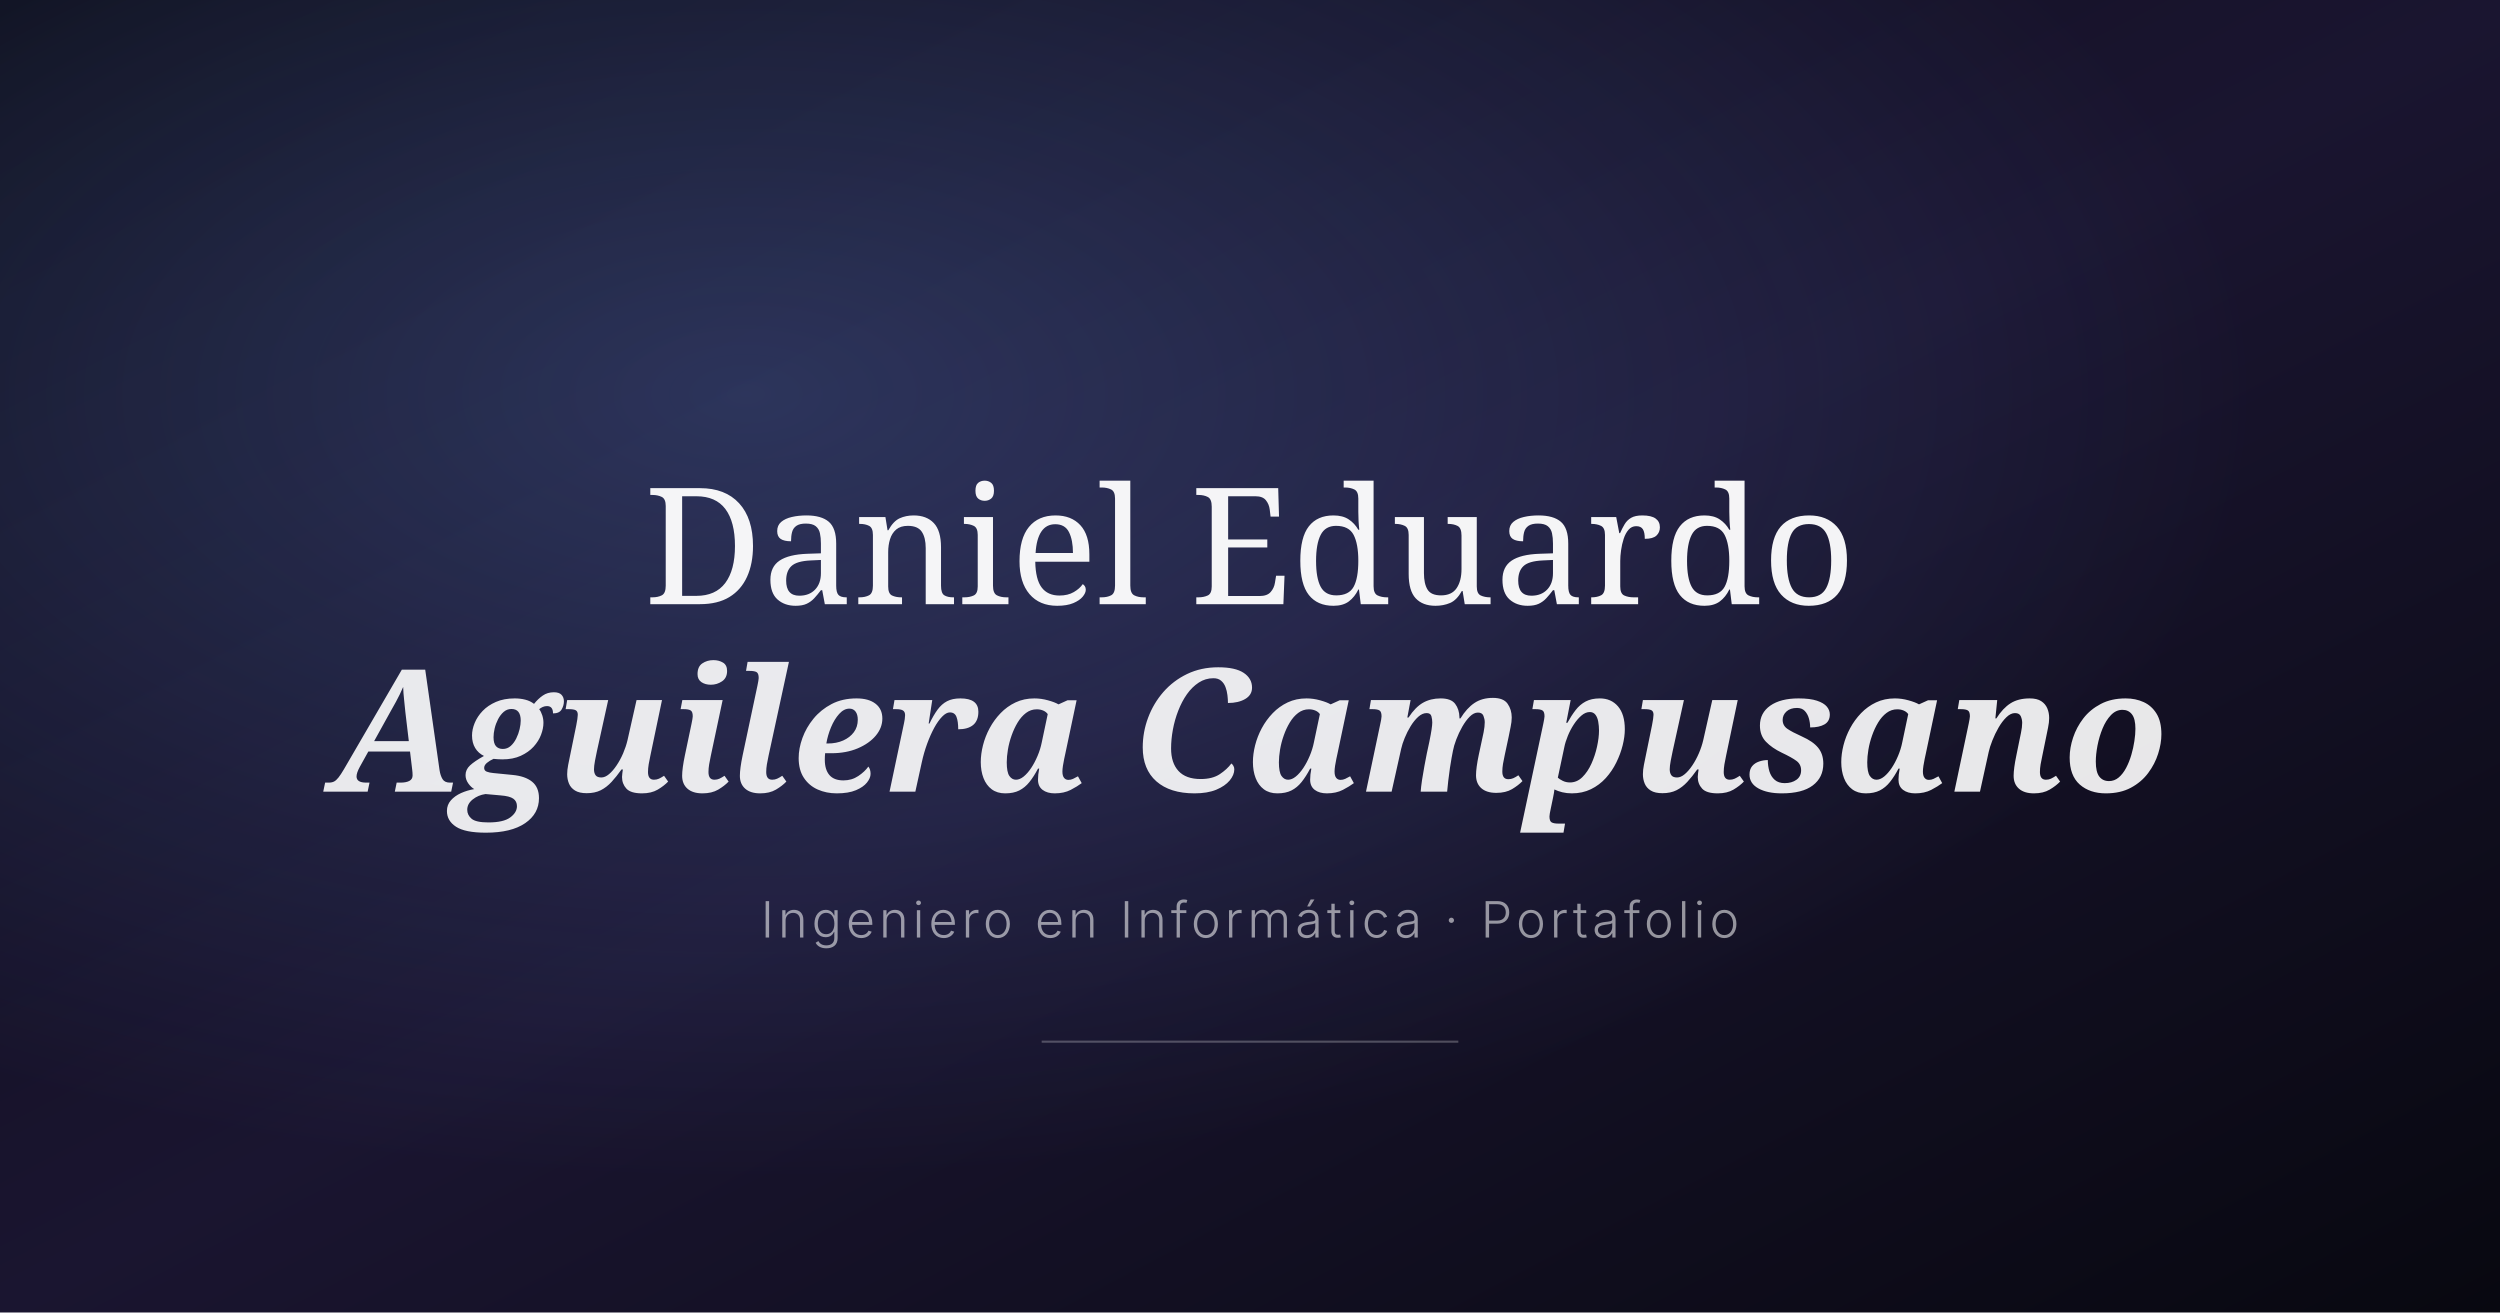
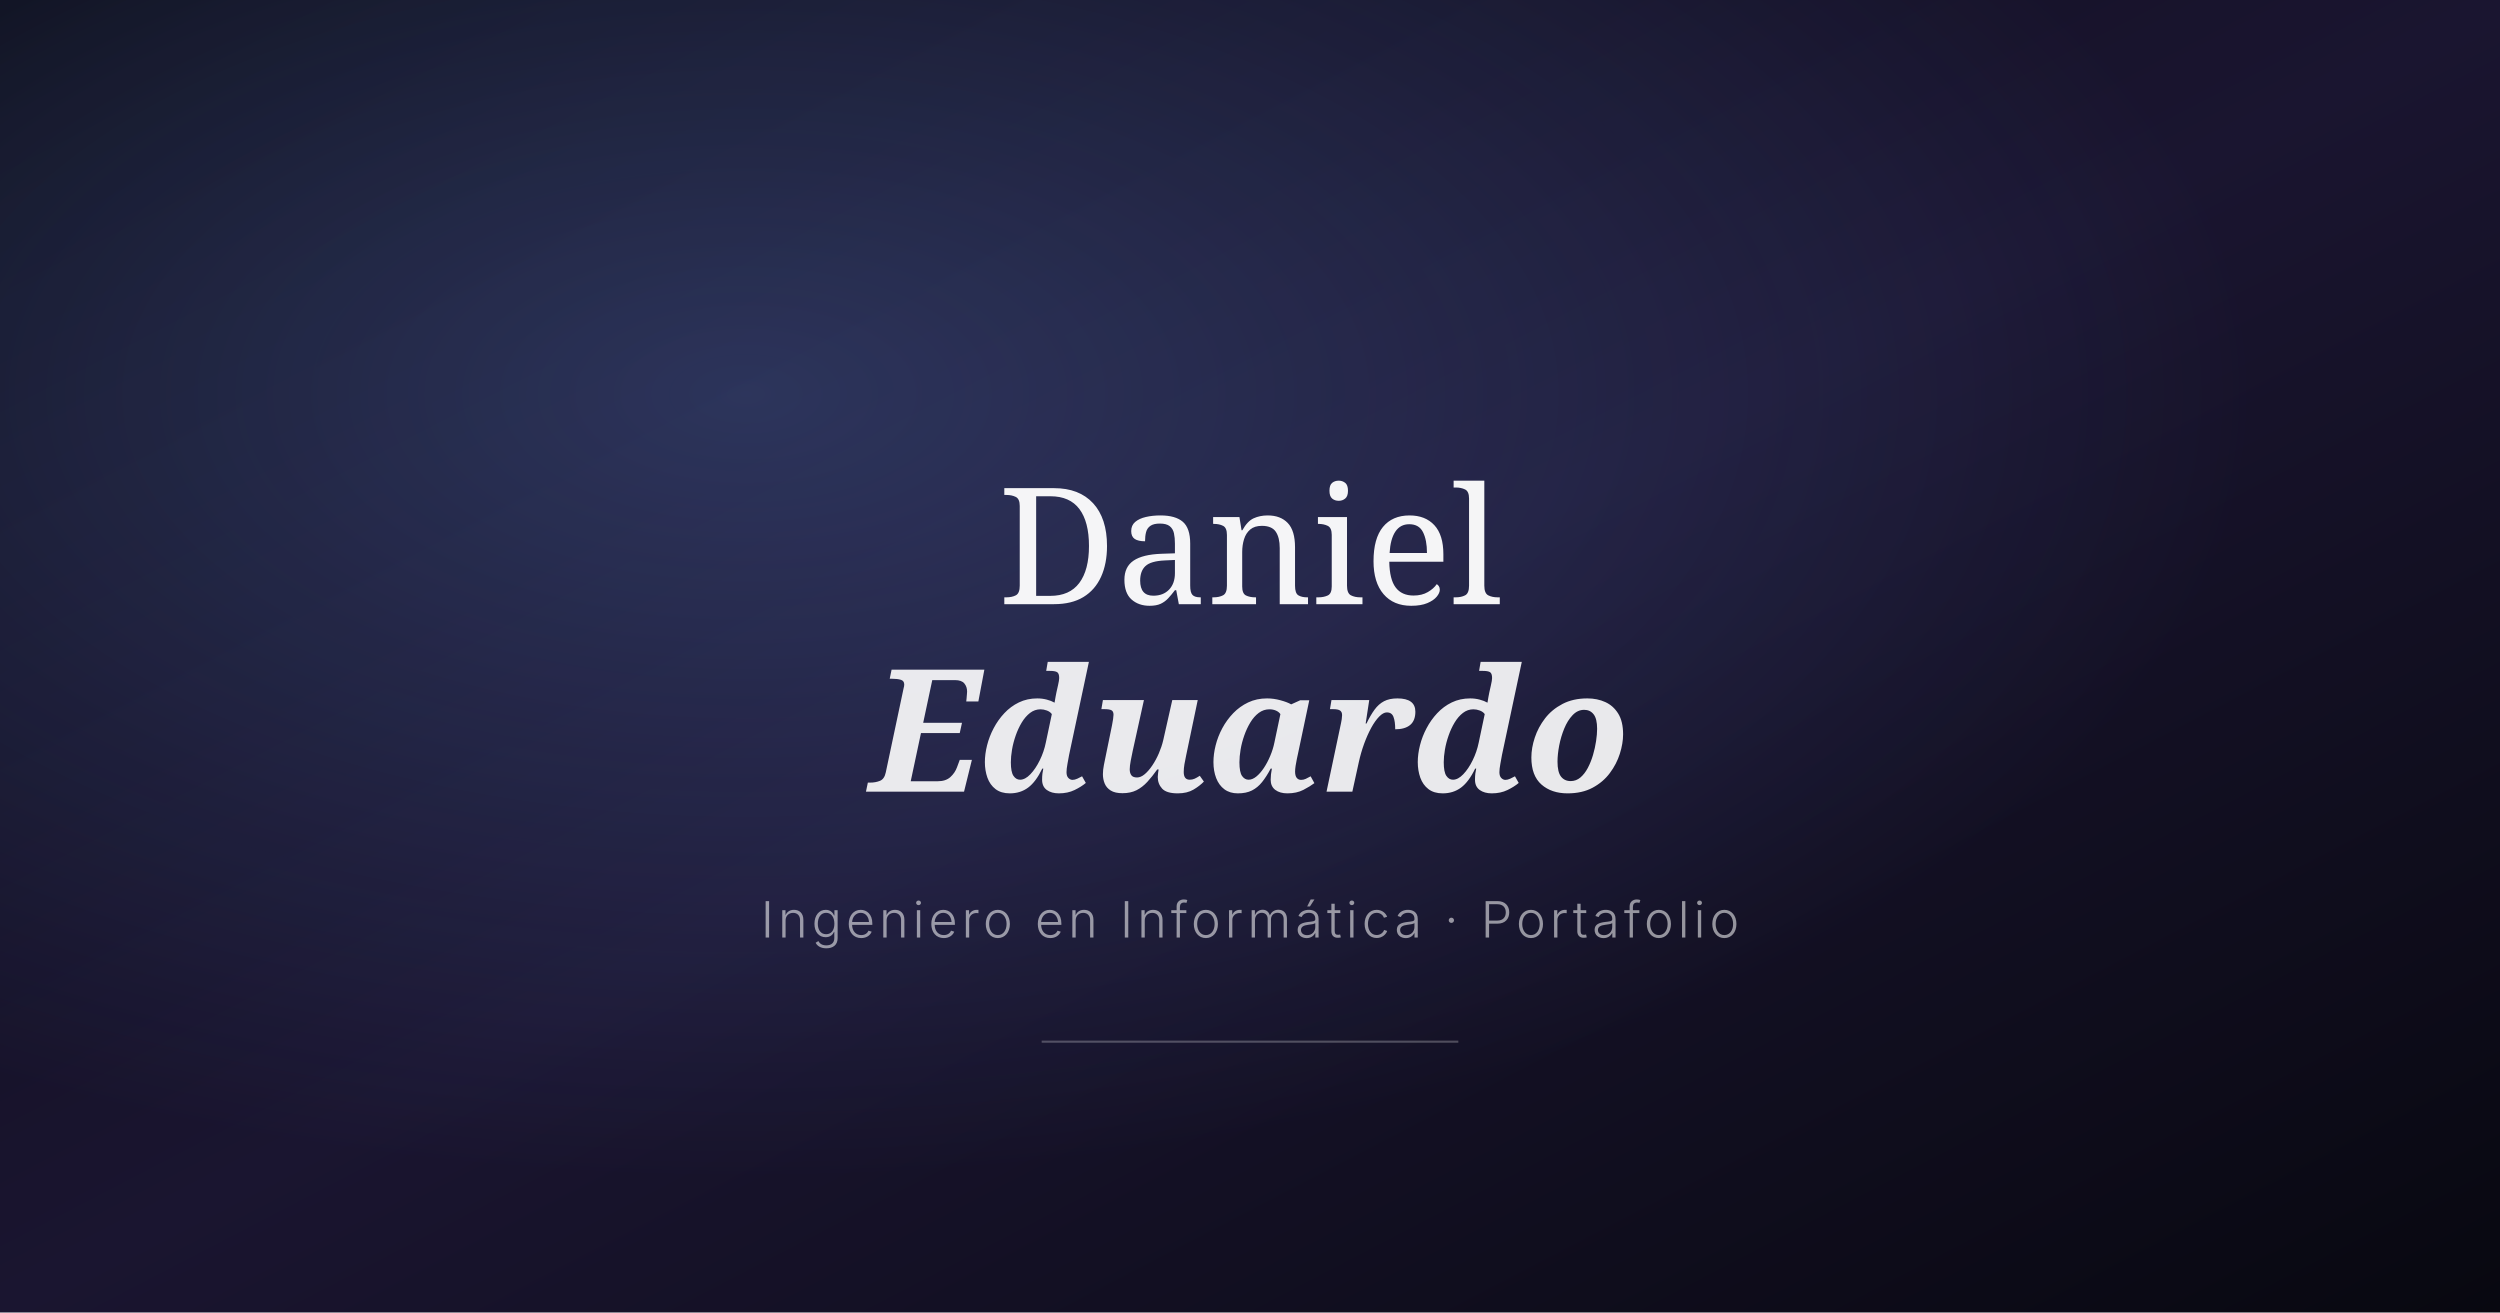
<svg xmlns="http://www.w3.org/2000/svg" viewBox="0 0 1200 630">
  <defs>
    <linearGradient id="bg" x1="0%" y1="0%" x2="100%" y2="100%">
      <stop offset="0%" stop-color="#0a0a14" />
      <stop offset="50%" stop-color="#1a1530" />
      <stop offset="100%" stop-color="#080810" />
    </linearGradient>
    <radialGradient id="glow" cx="30%" cy="30%" r="60%">
      <stop offset="0%" stop-color="rgba(120,160,255,0.25)" />
      <stop offset="100%" stop-color="rgba(120,160,255,0)" />
    </radialGradient>
  </defs>
  <rect width="1200" height="630" fill="url(#bg)" />
  <rect width="1200" height="630" fill="url(#glow)" />
-   <text x="600" y="290" text-anchor="middle" font-family="Georgia, 'Playfair Display', serif" font-weight="300" font-size="78" fill="rgba(255,255,255,0.95)">Daniel Eduardo</text>
-   <text x="600" y="380" text-anchor="middle" font-family="Georgia, 'Playfair Display', serif" font-style="italic" font-weight="600" font-size="82" fill="rgba(255,255,255,0.9)">Aguilera Campusano</text>
+   <text x="600" y="290" text-anchor="middle" font-family="Georgia, 'Playfair Display', serif" font-weight="300" font-size="78" fill="rgba(255,255,255,0.95)">Daniel</text>
+   <text x="600" y="380" text-anchor="middle" font-family="Georgia, 'Playfair Display', serif" font-style="italic" font-weight="600" font-size="82" fill="rgba(255,255,255,0.9)">Eduardo</text>
  <text x="600" y="450" text-anchor="middle" font-family="'Inter', sans-serif" font-weight="300" font-size="24" fill="rgba(255,255,255,0.55)" letter-spacing="2">Ingeniero en Informática · Portafolio</text>
  <line x1="500" y1="500" x2="700" y2="500" stroke="rgba(255,255,255,0.25)" stroke-width="1" />
</svg>
